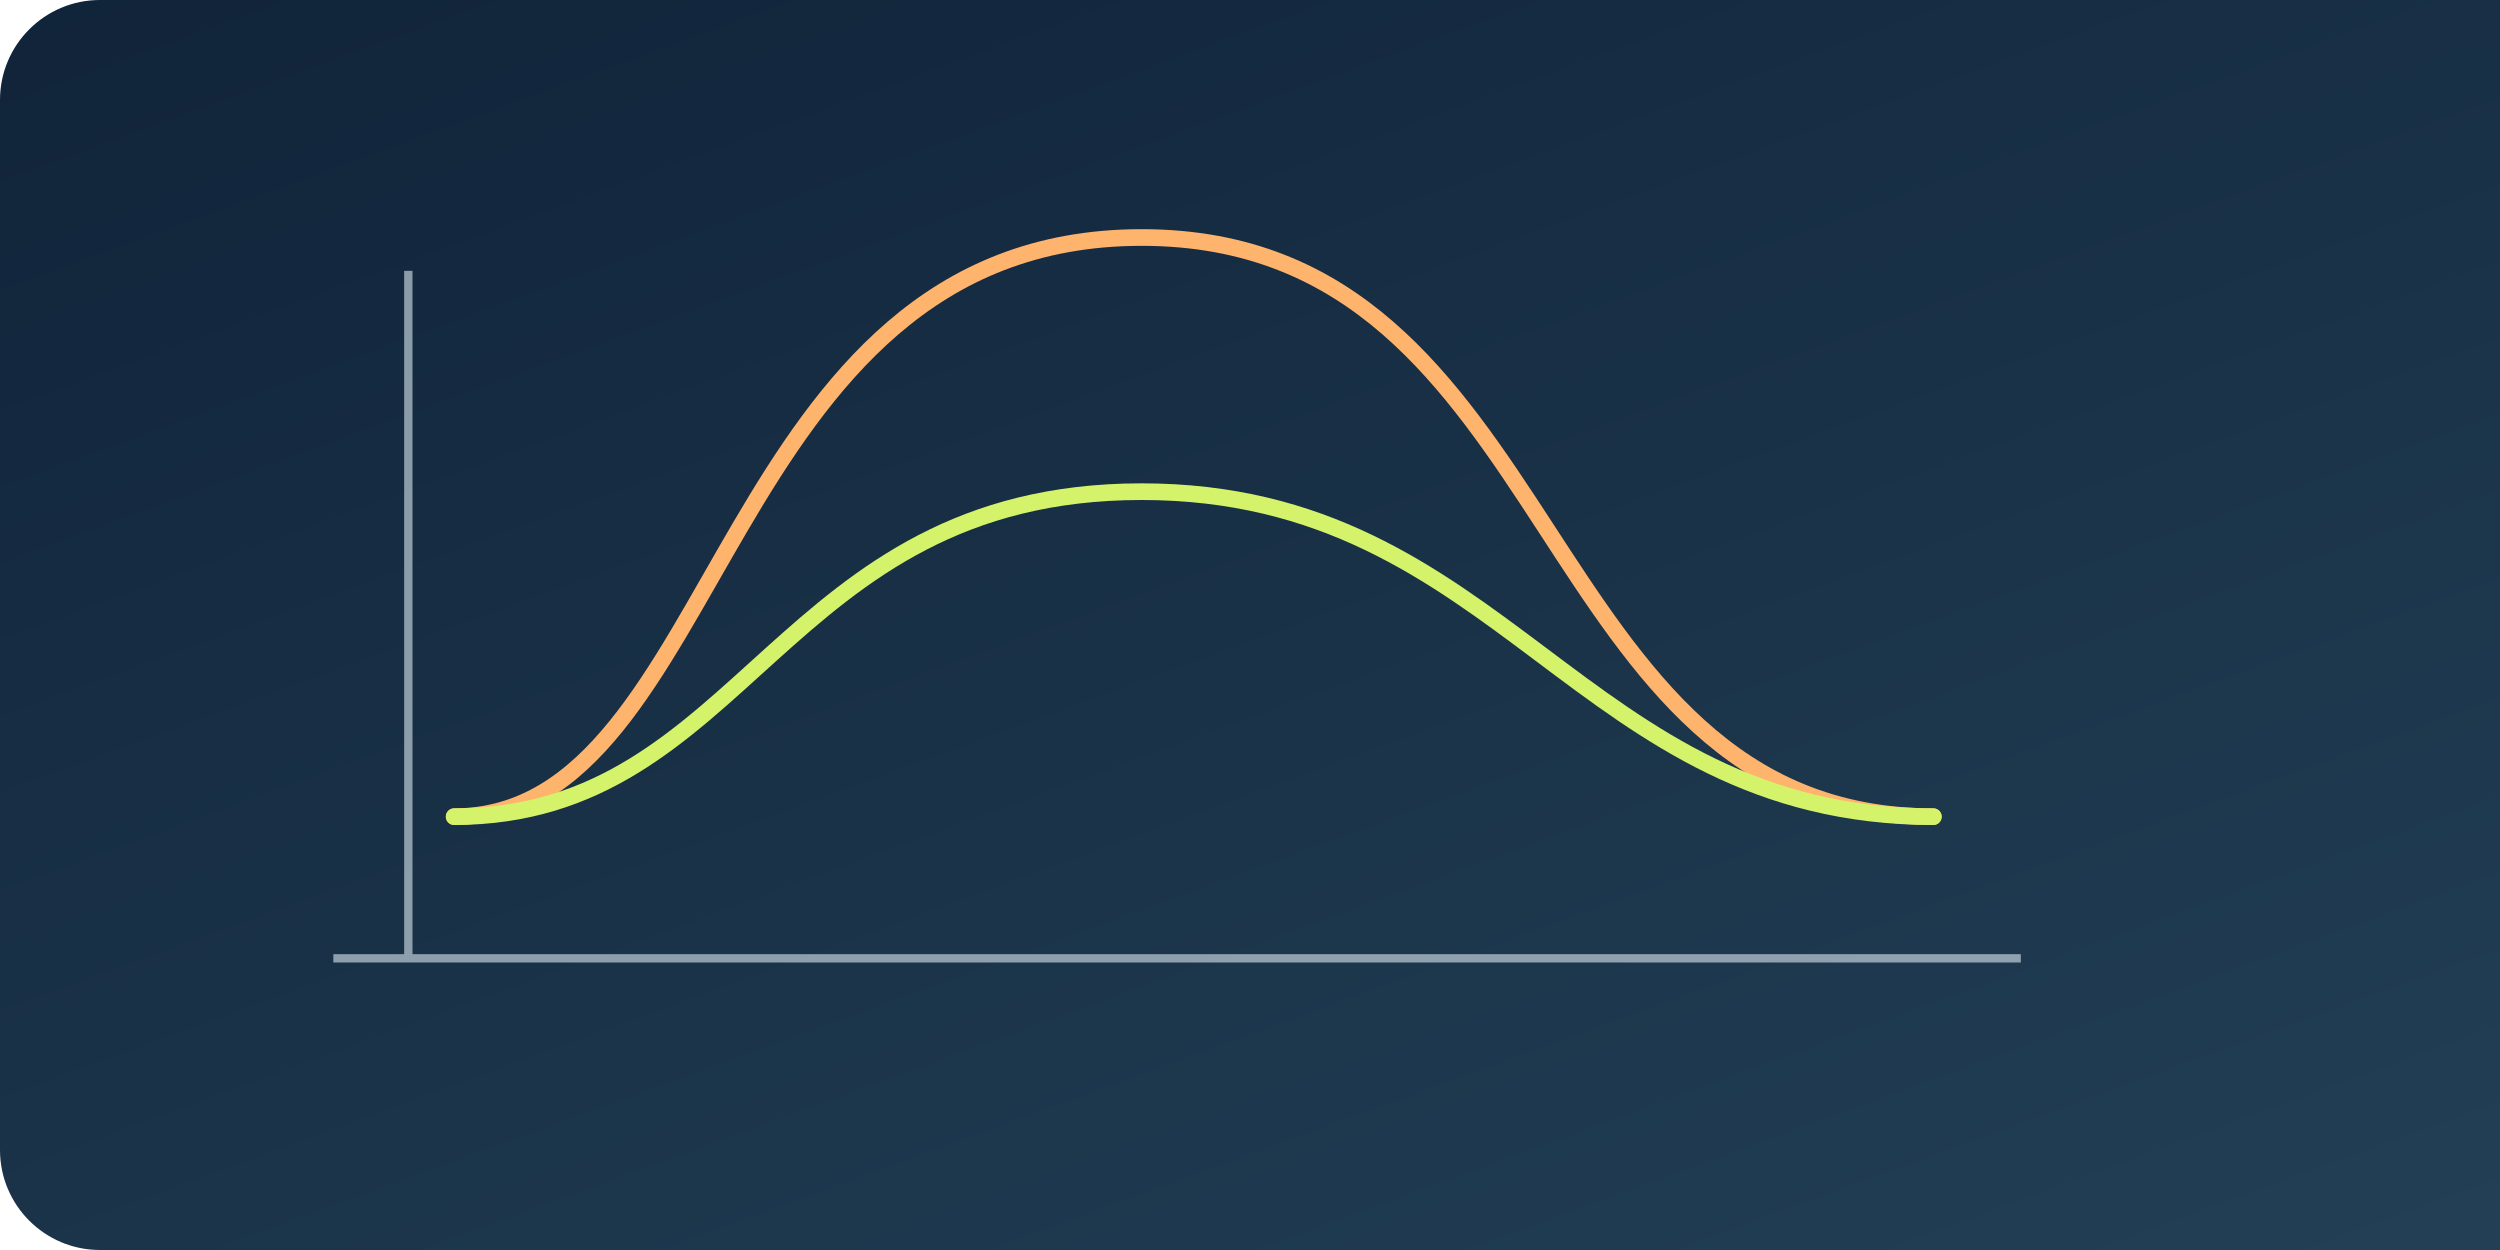
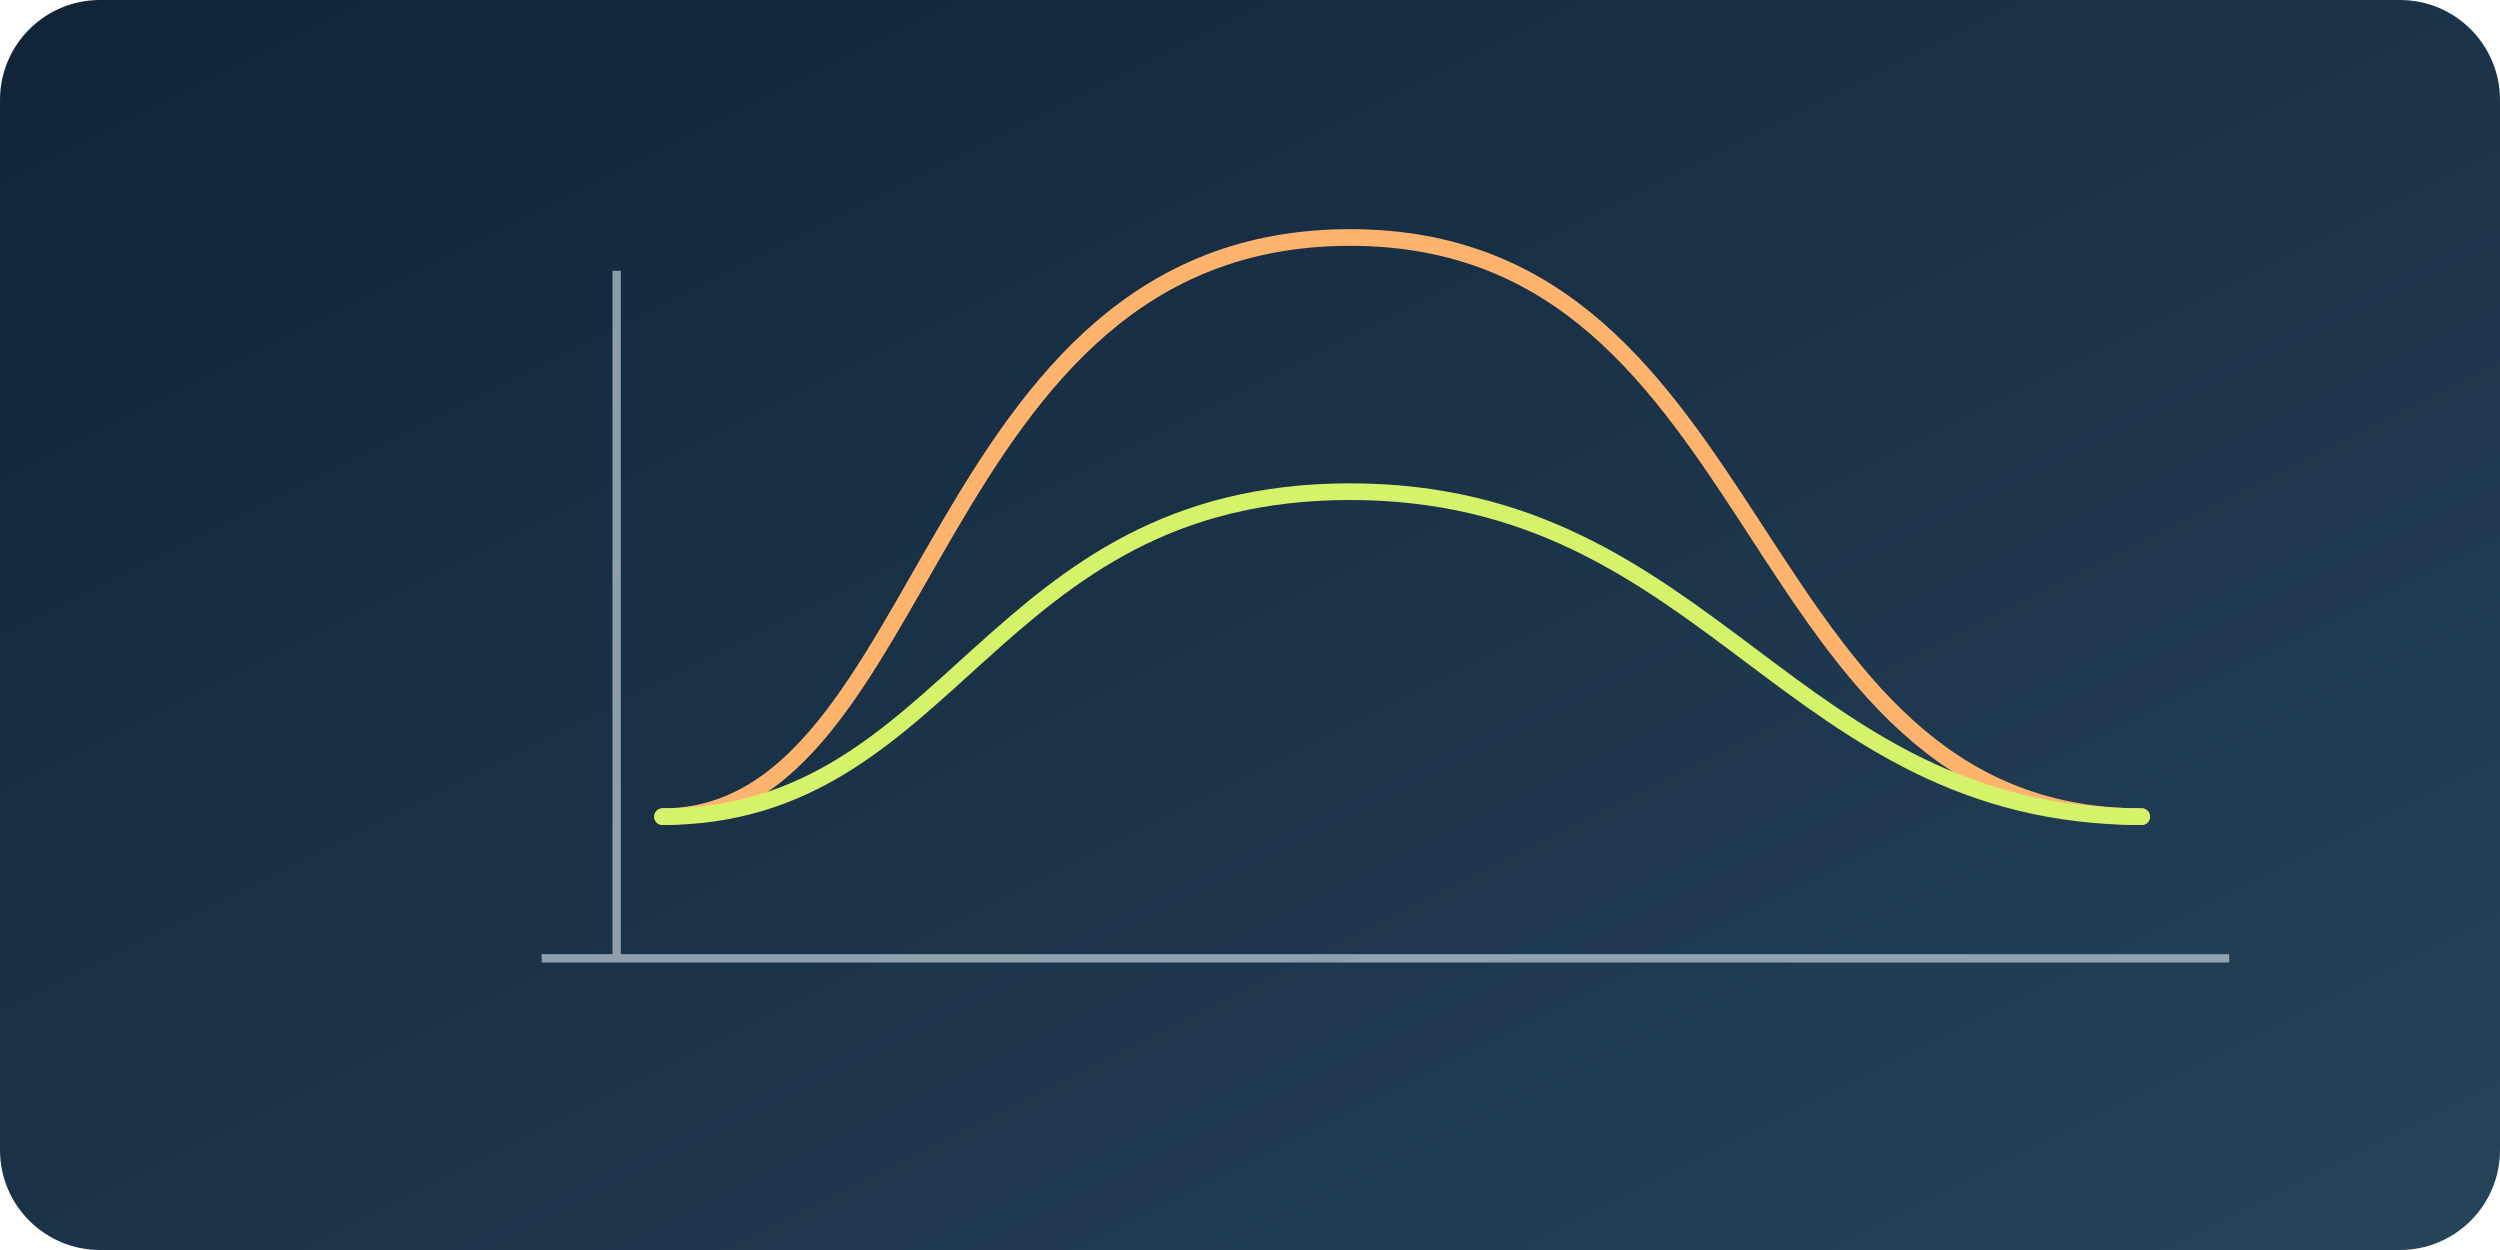
- <svg xmlns="http://www.w3.org/2000/svg" viewBox="0 0 600 300" role="img" aria-labelledby="t d">
+ <svg xmlns="http://www.w3.org/2000/svg" viewBox="-50 0 600 300" role="img" aria-labelledby="t d">
  <defs>
    <linearGradient id="bg" x2="1" y2="1">
      <stop stop-color="#102339" />
      <stop offset="1" stop-color="#25445a" />
    </linearGradient>
  </defs>
-   <rect width="820" height="300" rx="24" fill="url(#bg)" />
+   <rect x="-50" width="600" height="300" rx="24" fill="url(#bg)" />
  <path d="M80 230h405M98 231V65" fill="none" stroke="#dbe8ee" stroke-opacity=".6" stroke-width="2" />
  <path d="M109 196c65 0 63-139 165-139s93 139 190 139" fill="none" stroke="#ffb46d" stroke-width="4" stroke-linecap="round" />
  <path d="M109 196c70 0 78-78 165-78s105 78 190 78" fill="none" stroke="#d4f36a" stroke-width="4" stroke-linecap="round" />
</svg>
